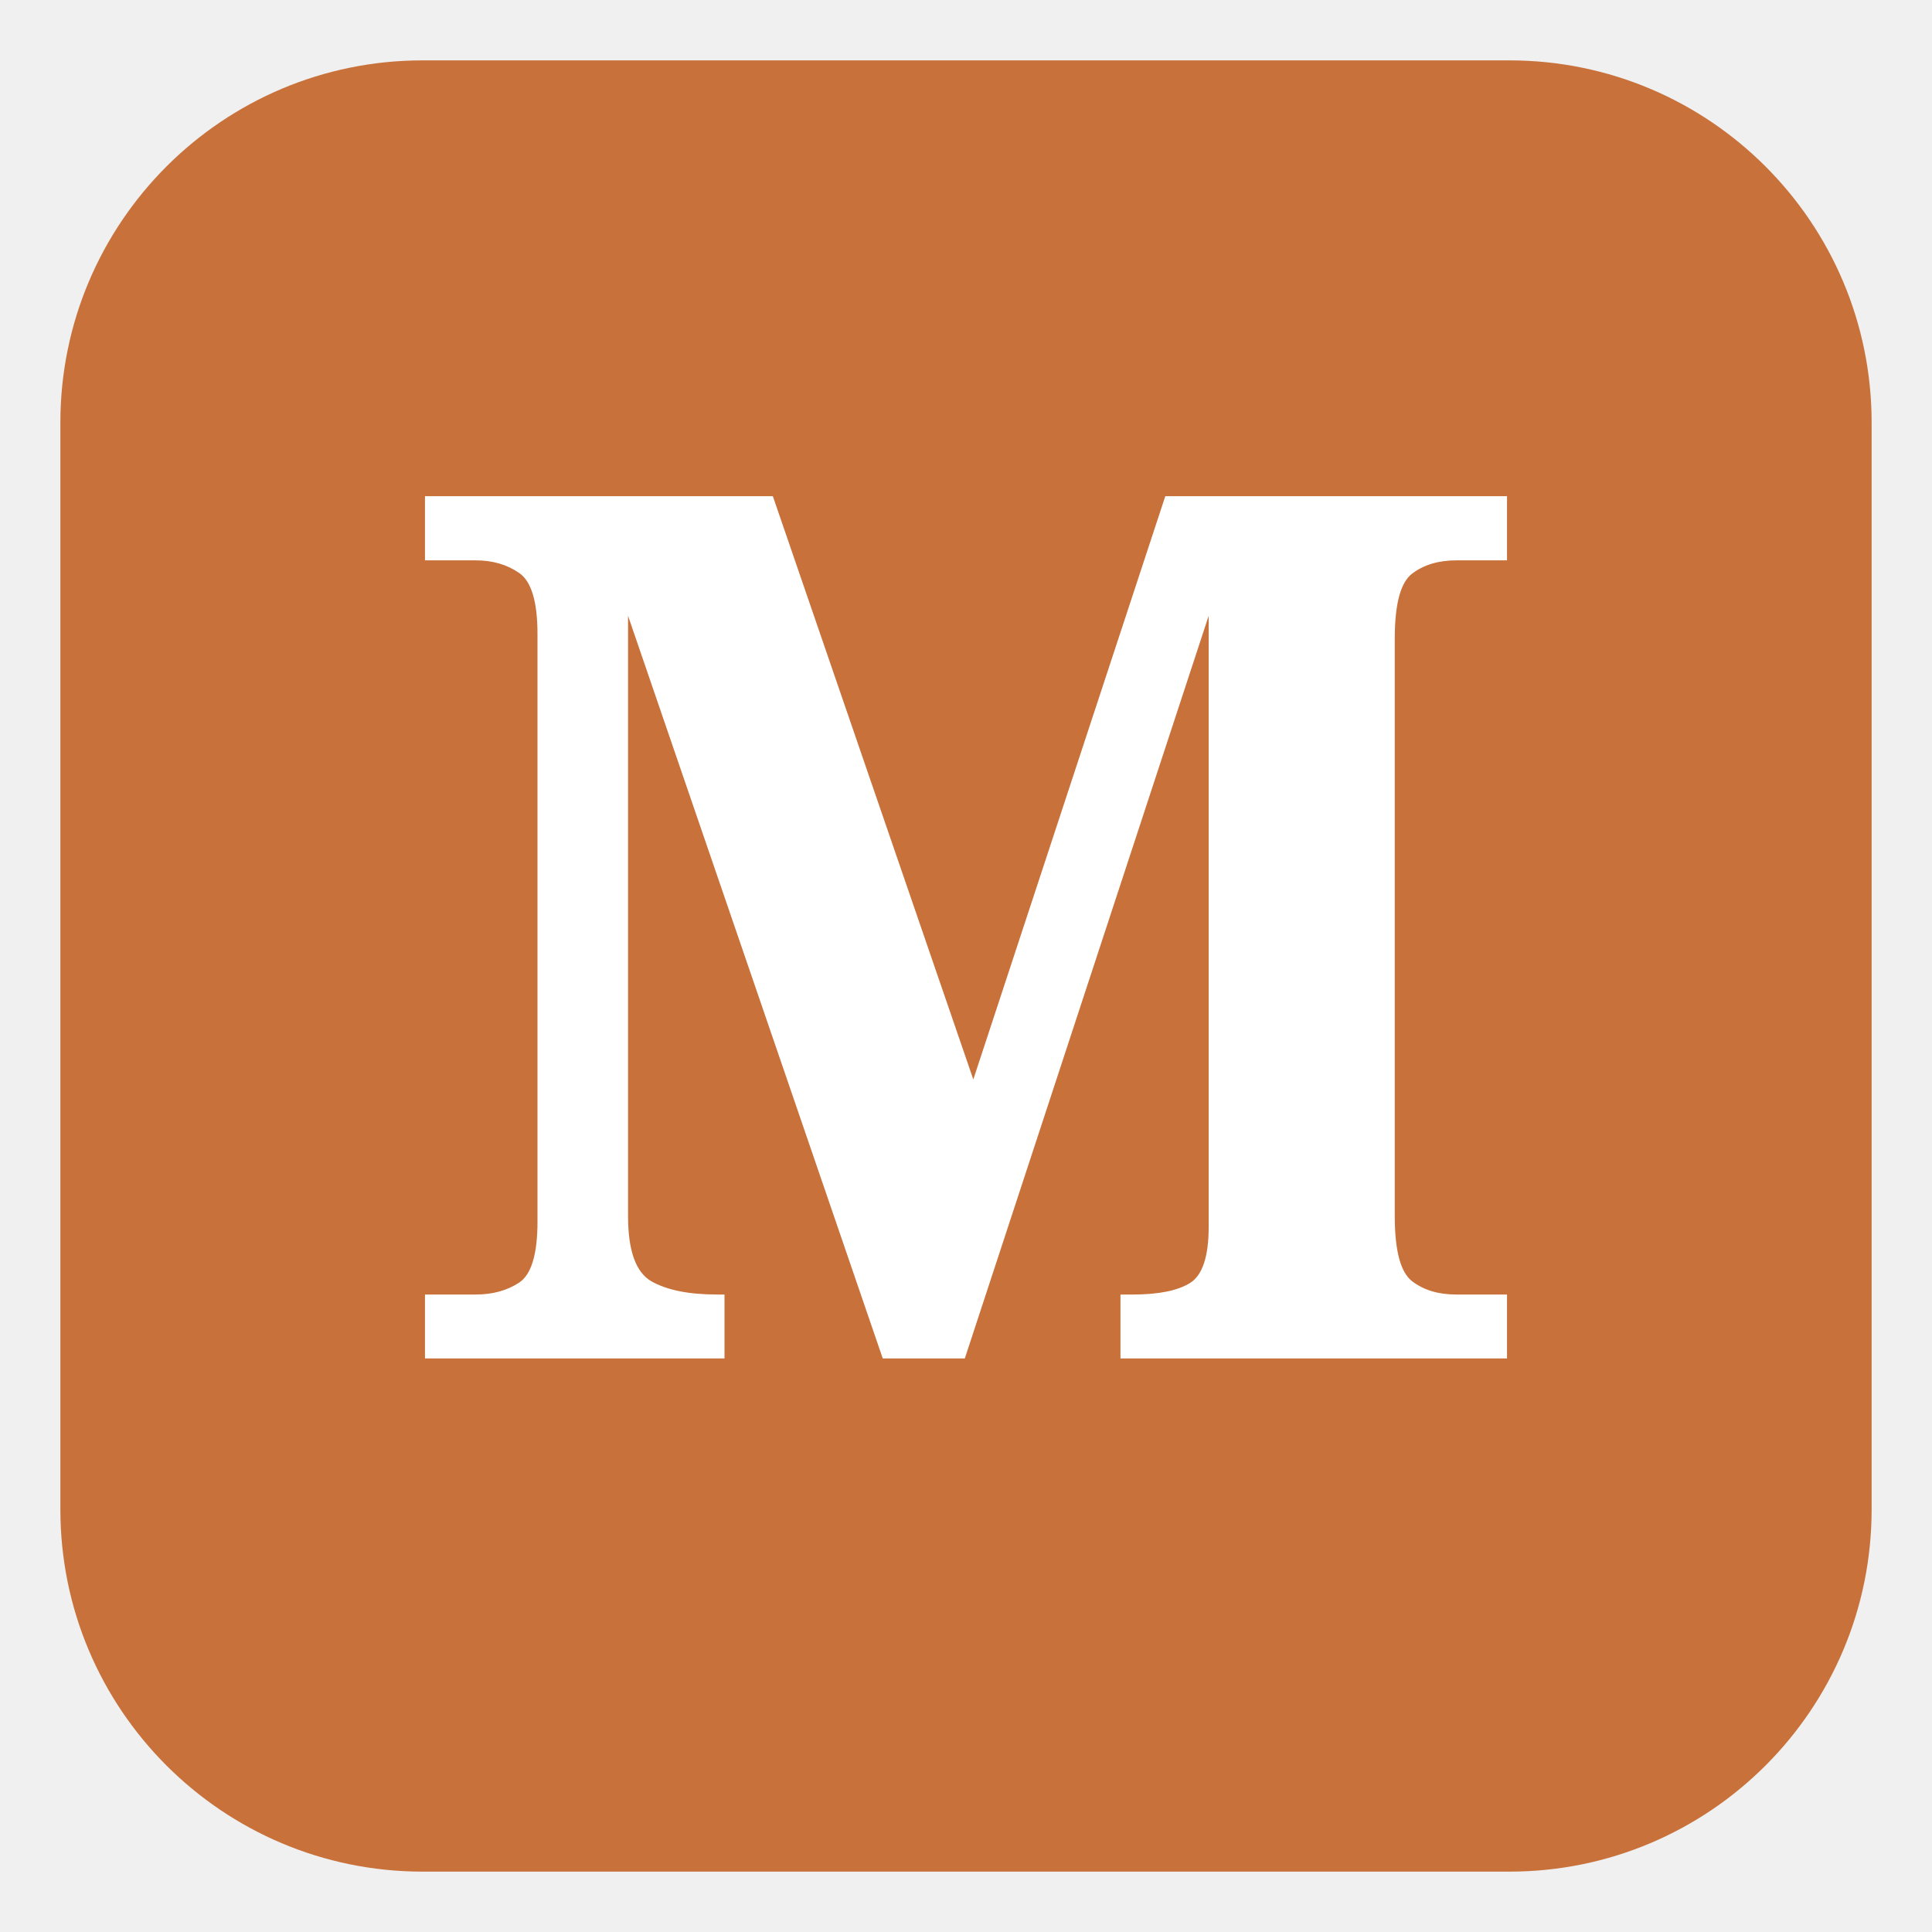
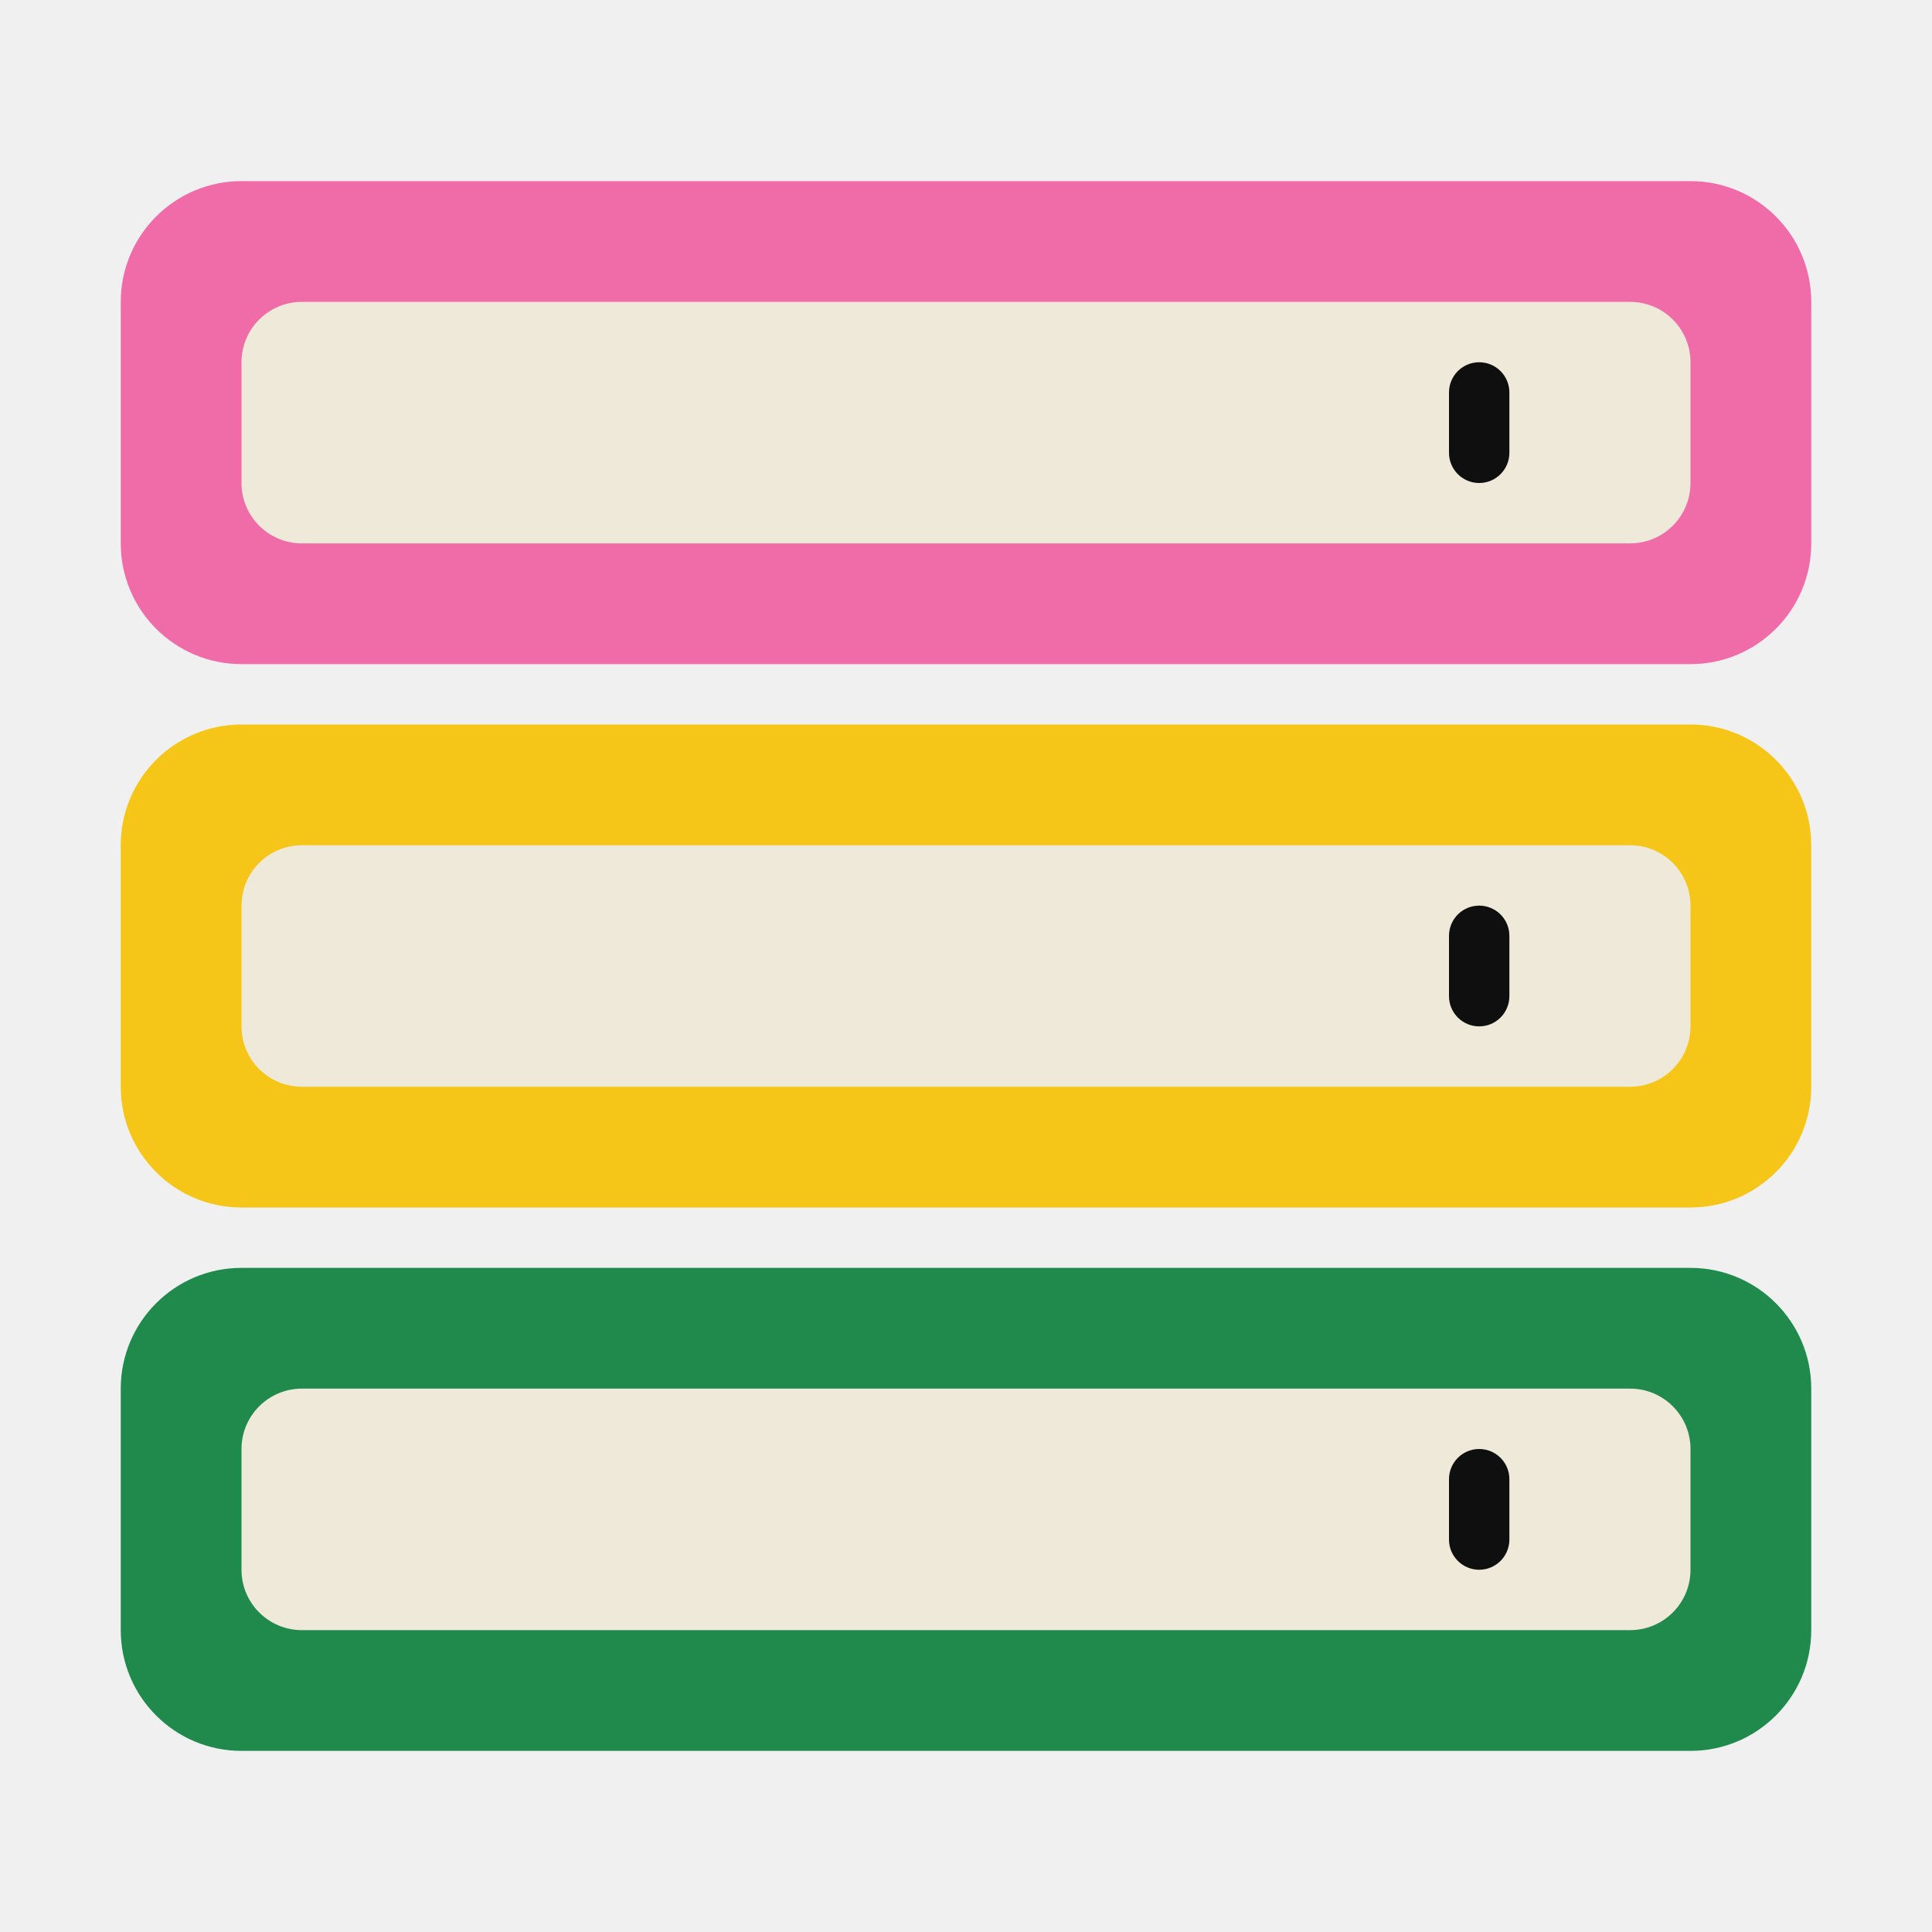
- <svg xmlns="http://www.w3.org/2000/svg" width="128" height="128" viewBox="0 0 128 128">
-   <rect x="4" y="4" width="120" height="120" rx="24" ry="24" fill="#c8713a" />
-   <text x="64" y="90" font-family="Georgia, serif" font-size="80" font-weight="bold" fill="white" text-anchor="middle">M</text>
+ <svg xmlns="http://www.w3.org/2000/svg" viewBox="0 0 1024 1024" width="1024" height="1024">
+   <rect x="64" y="96" width="896" height="256" rx="64" fill="#F06CA8" />
+   <rect x="128" y="160" width="768" height="128" rx="32" fill="#EFE9D9" />
+   <rect x="768" y="192" width="32" height="64" rx="16" fill="#0F0F0F" />
+   <rect x="64" y="384" width="896" height="256" rx="64" fill="#F5C518" />
+   <rect x="128" y="448" width="768" height="128" rx="32" fill="#EFE9D9" />
+   <rect x="768" y="480" width="32" height="64" rx="16" fill="#0F0F0F" />
+   <rect x="64" y="672" width="896" height="256" rx="64" fill="#1F8A4C" />
+   <rect x="128" y="736" width="768" height="128" rx="32" fill="#EFE9D9" />
+   <rect x="768" y="768" width="32" height="64" rx="16" fill="#0F0F0F" />
</svg>
